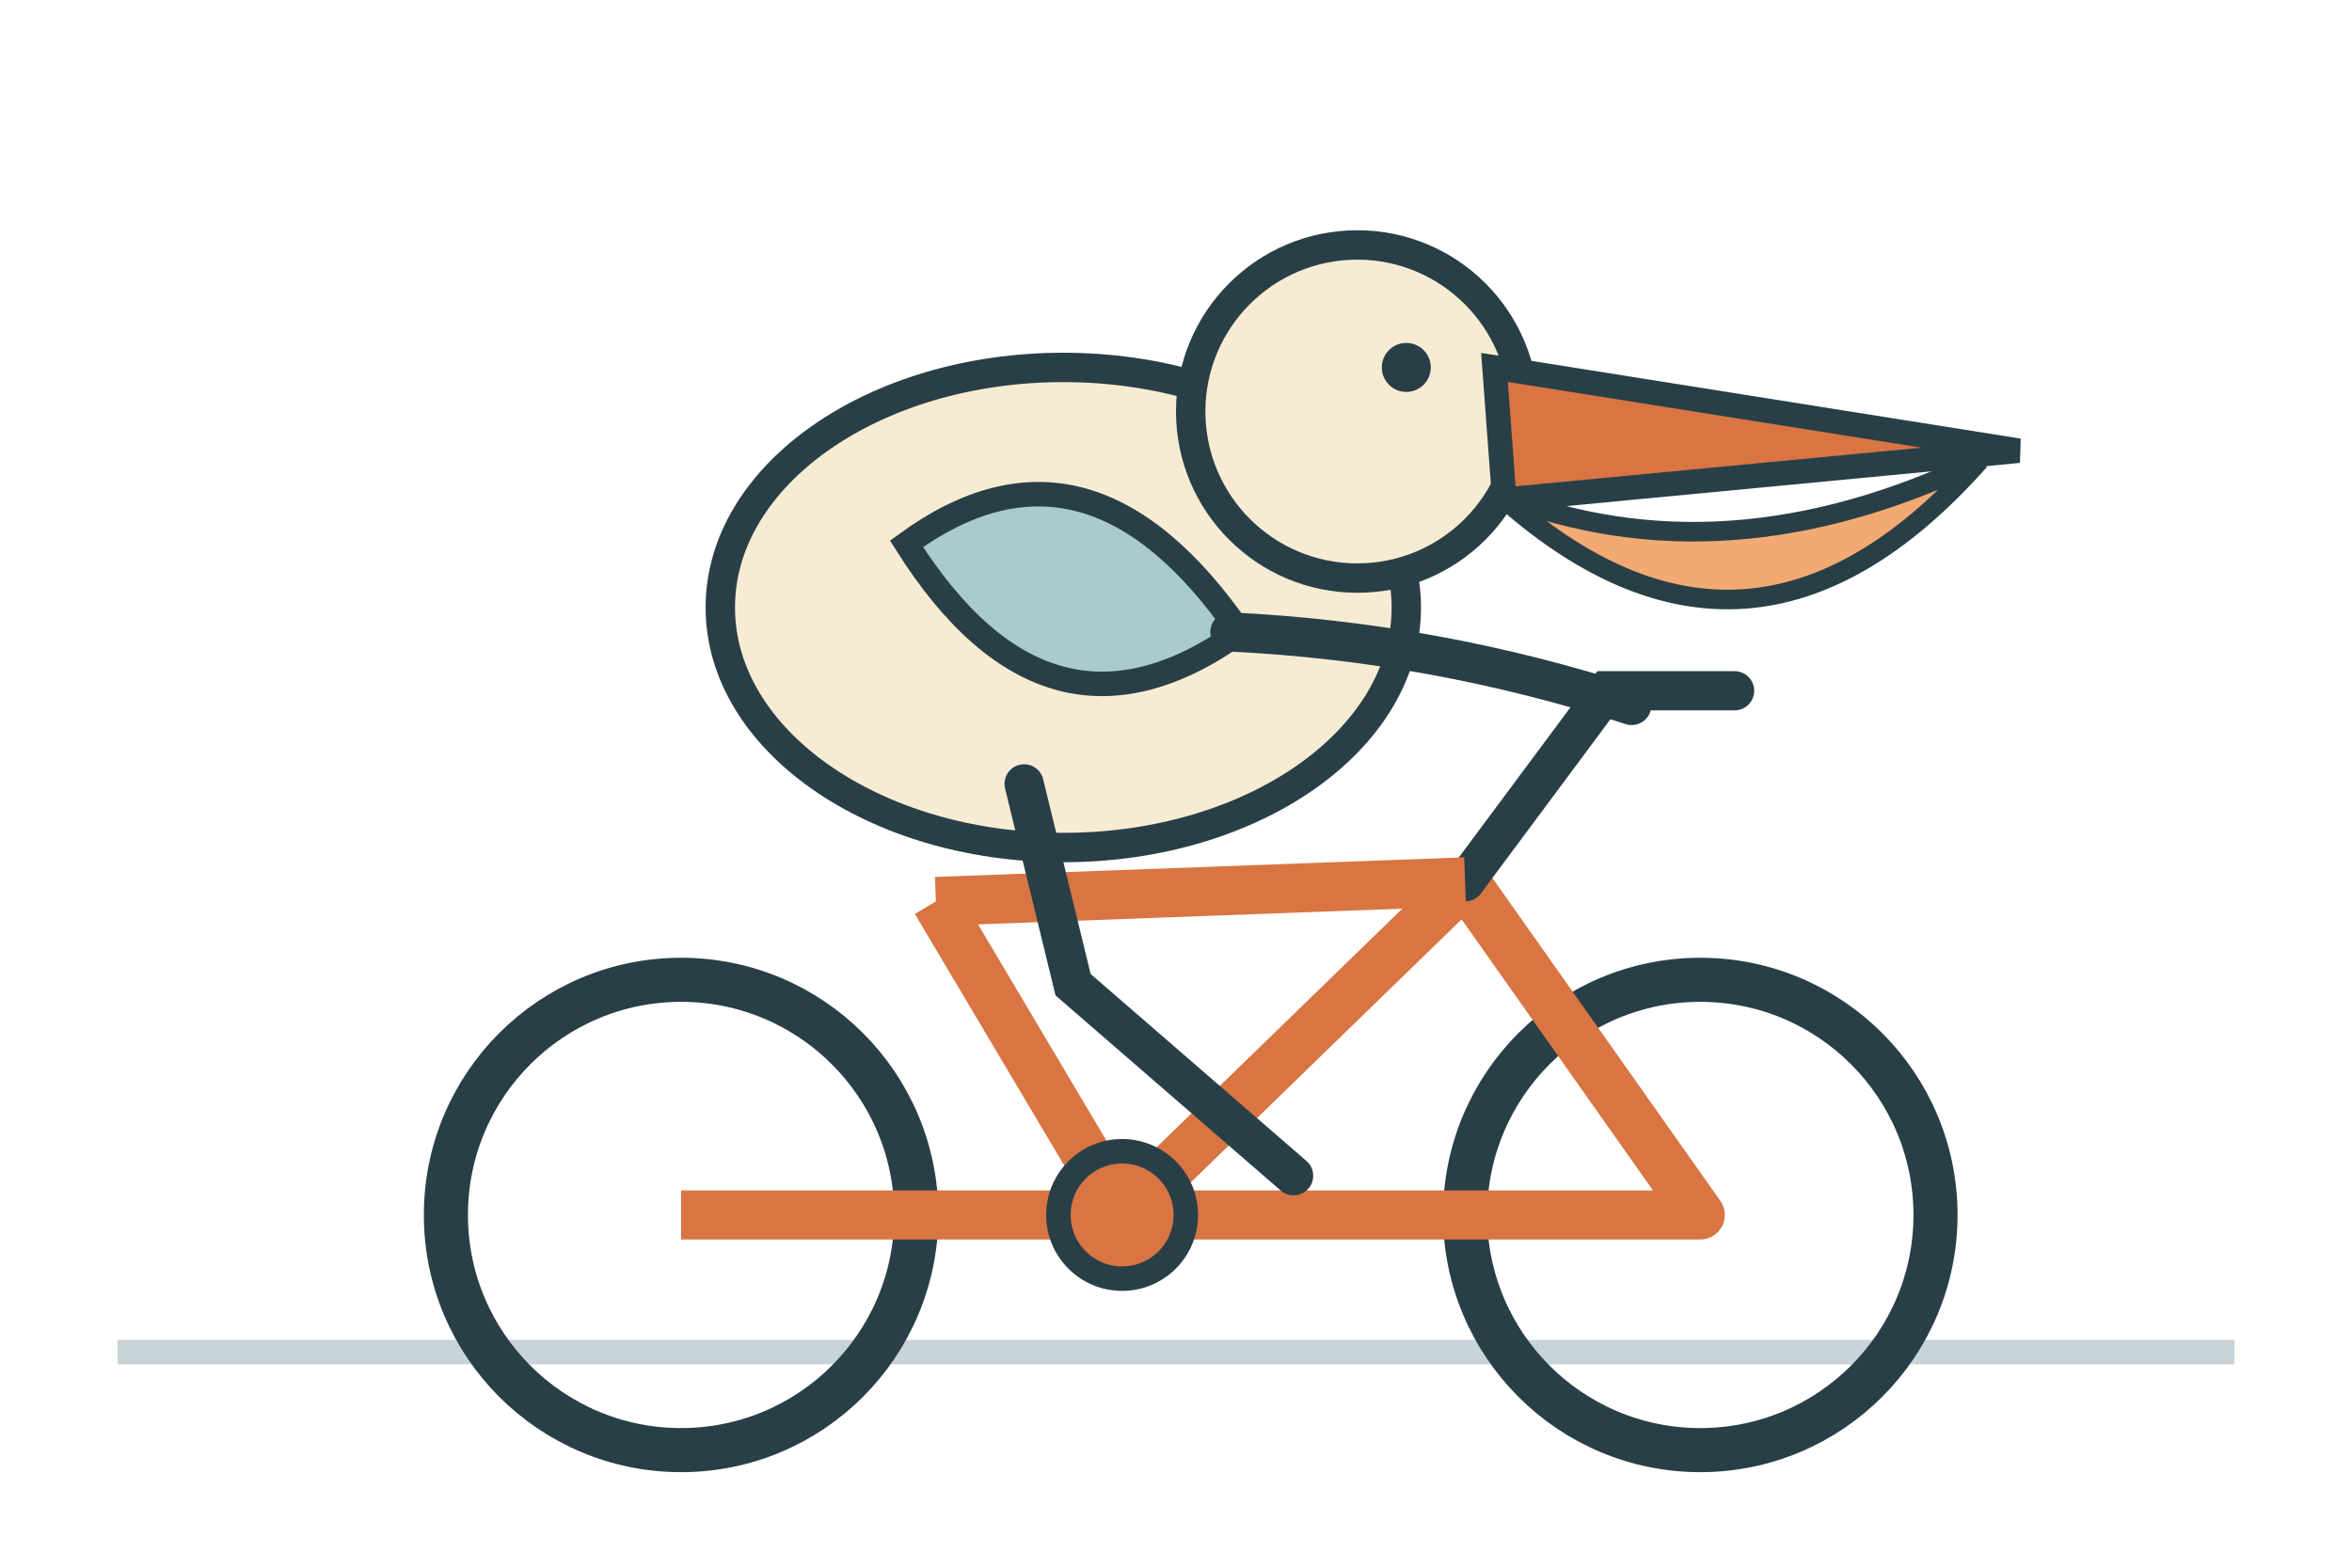
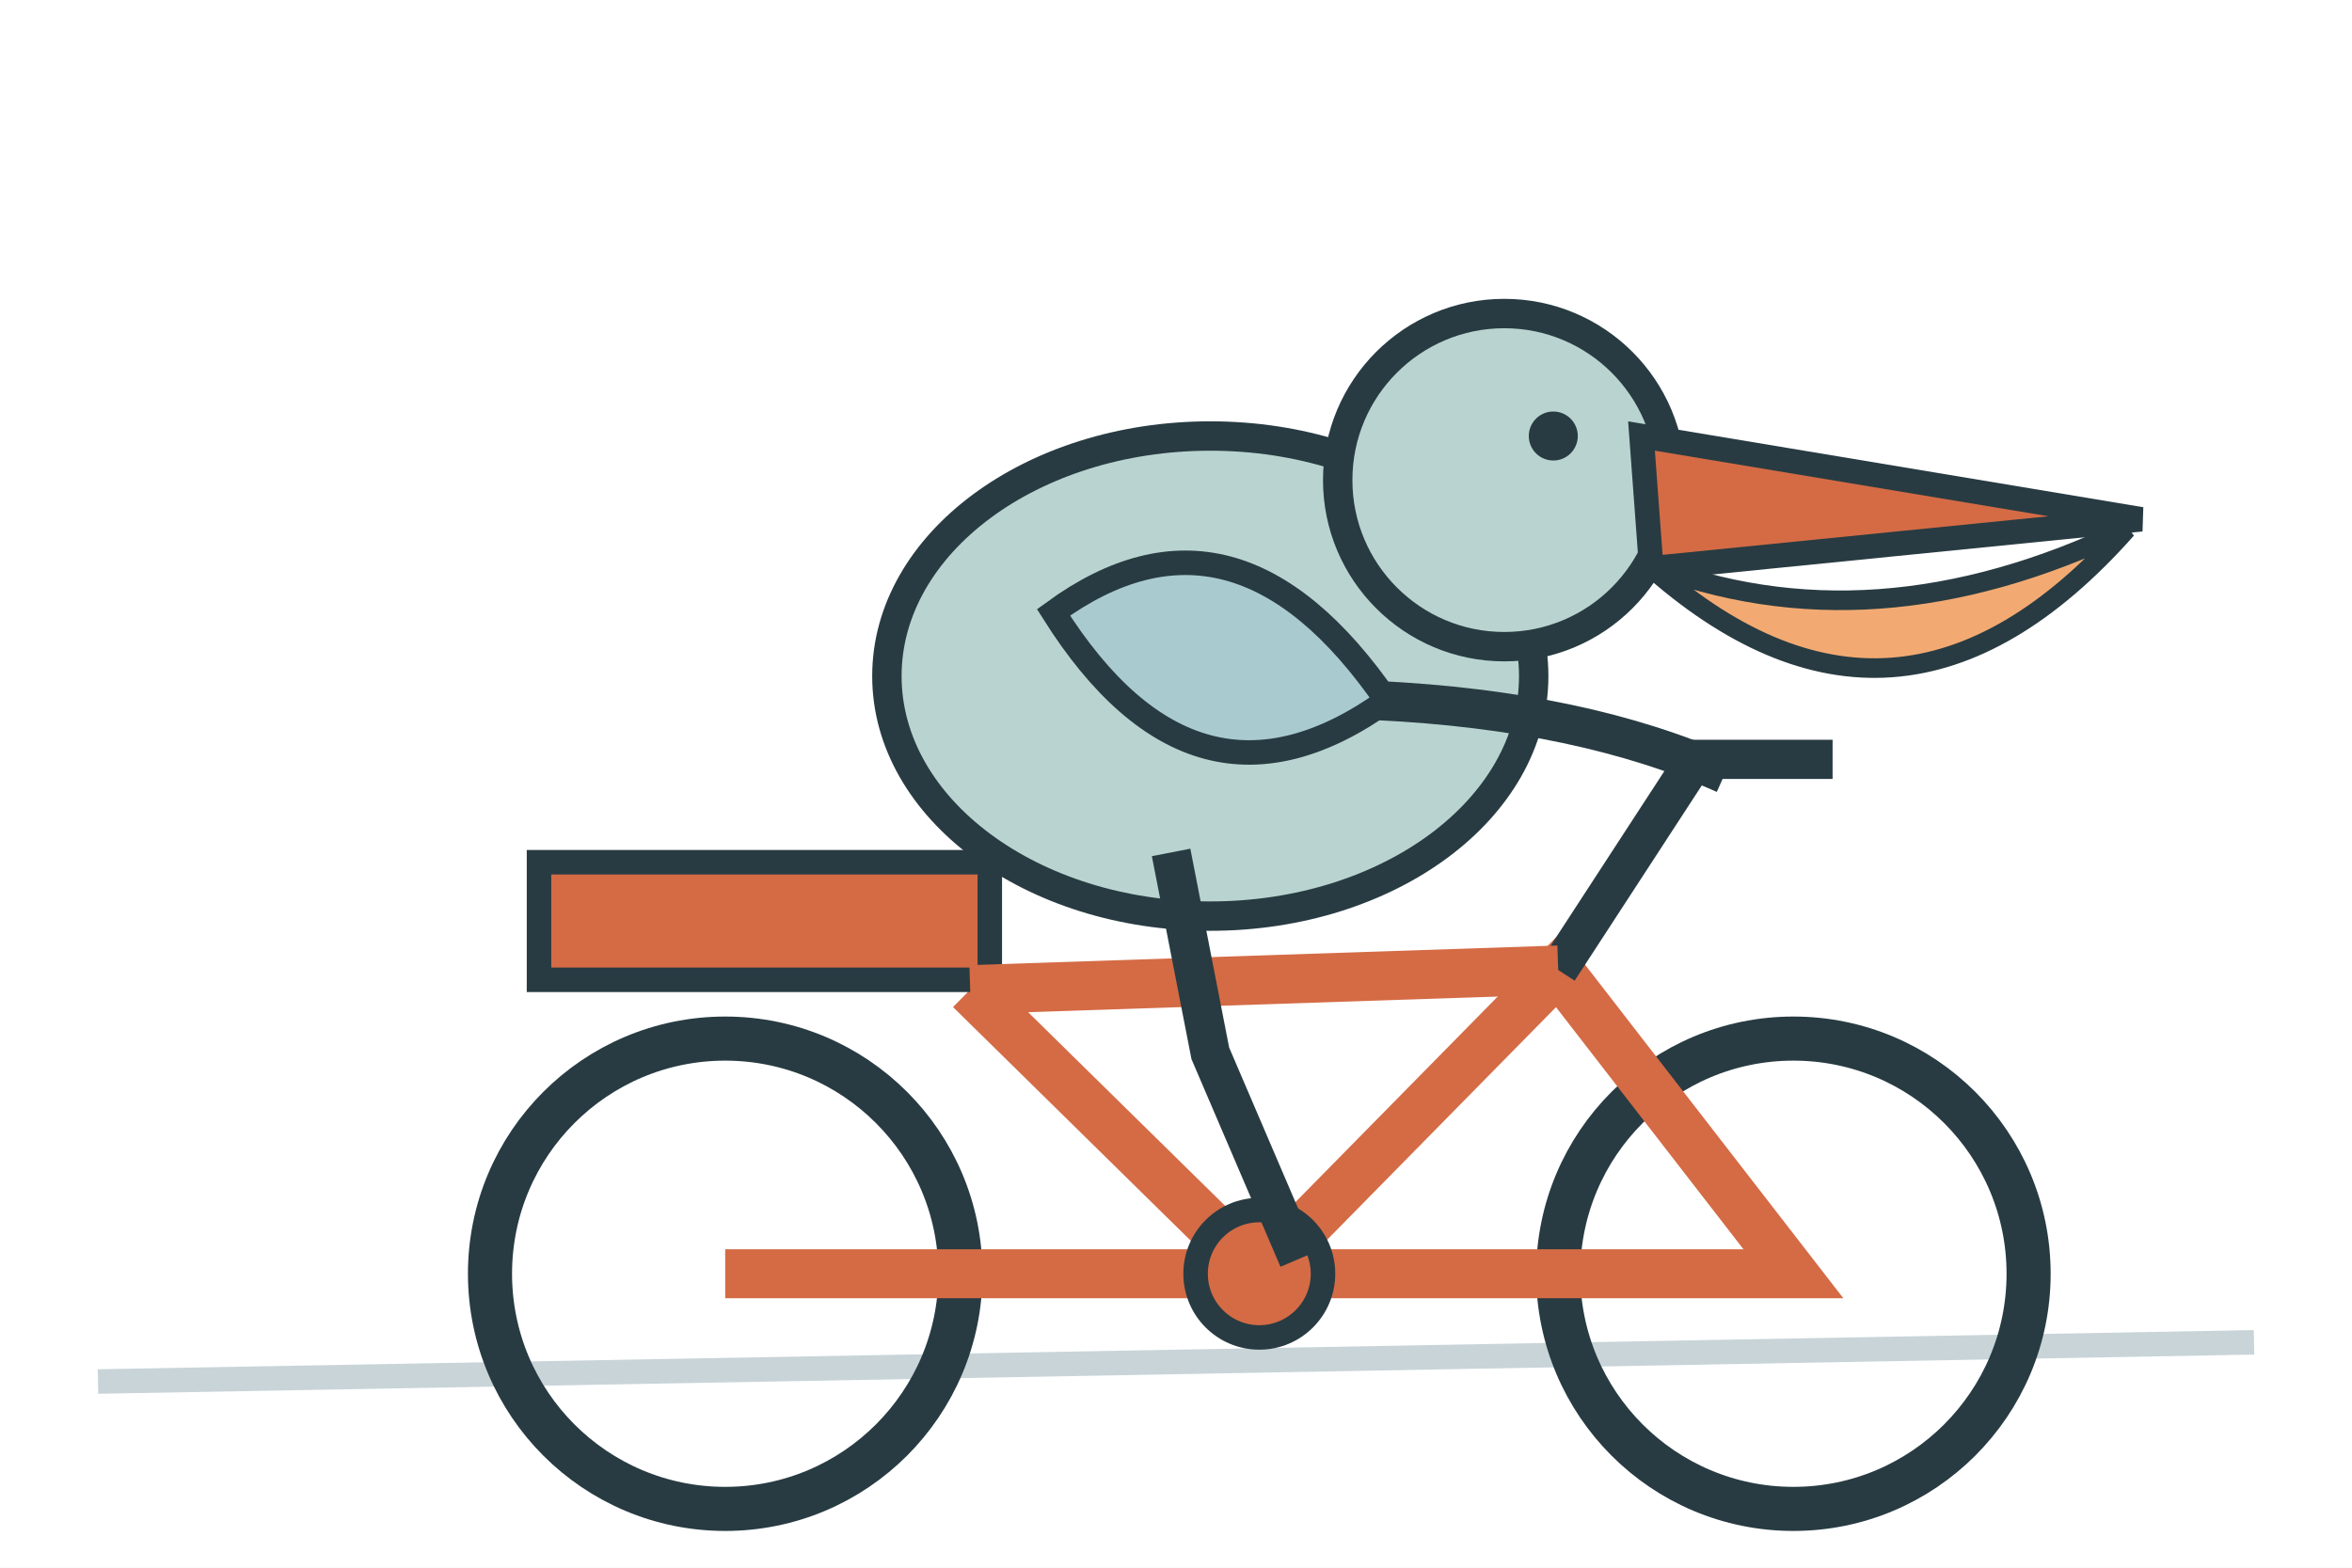
<svg xmlns="http://www.w3.org/2000/svg" width="480" height="320" viewBox="0 0 480 320">
  <rect width="480" height="320" fill="#ffffff" />
-   <path d="M24 276 H456" stroke="#c8d4d8" stroke-width="5" />
-   <circle data-role="front-wheel" cx="347" cy="248" r="48" fill="none" stroke="#293f48" stroke-width="9" />
-   <circle data-role="rear-wheel" cx="139" cy="248" r="48" fill="none" stroke="#293f48" stroke-width="9" />
-   <path data-role="frame" d="M139 248 L229 248 L299 180 L347 248 L229 248 L191 184" fill="none" stroke="#d87542" stroke-width="10" stroke-linejoin="round" />
-   <path data-role="handlebar" d="M299 180 L328 141 L354 141" fill="none" stroke="#293f48" stroke-width="8" stroke-linecap="round" />
-   <circle data-role="pedal" cx="229" cy="248" r="13" fill="#d87542" stroke="#293f48" stroke-width="5" />
-   <path data-role="frame-brace" d="M191 184 L299 180" stroke="#d87542" stroke-width="10" />
-   <ellipse data-role="animal body pelican" cx="217" cy="124" rx="70" ry="49" fill="#f7ecd3" stroke="#293f48" stroke-width="6" />
-   <circle data-role="animal head" cx="277" cy="84" r="34" fill="#f7ecd3" stroke="#293f48" stroke-width="6" />
-   <path data-role="bill" d="M305 75 L412 92 L307 102 Z" fill="#d87542" stroke="#293f48" stroke-width="5" />
-   <circle data-role="eye" cx="287" cy="75" r="5" fill="#293f48" />
-   <path data-role="gular pouch" d="M306 101 Q357 147 404 94 Q352 119 306 101 Z" fill="#f2aa72" stroke="#293f48" stroke-width="4" />
-   <path data-role="wing" d="M185 111 Q222 84 253 129 Q214 157 185 111 Z" fill="#a9cbd0" stroke="#293f48" stroke-width="5" />
-   <path data-role="foot pedal contact" d="M209 160 L219 201 L264 240" fill="none" stroke="#293f48" stroke-width="8" stroke-linecap="round" />
-   <path data-role="riding grip contact" d="M251 129 Q293 131 333 144" fill="none" stroke="#293f48" stroke-width="8" stroke-linecap="round" />
+   <path data-role="ground" d="M20 282 L460 274" stroke="#c8d4d8" stroke-width="5" />
+   <circle data-role="front-wheel" cx="366" cy="260" r="48" fill="none" stroke="#283b42" stroke-width="9" />
+   <circle data-role="rear-wheel" cx="148" cy="260" r="48" fill="none" stroke="#283b42" stroke-width="9" />
+   <path data-role="frame" d="M148 260 L257 260 L318 198 L366 260 L257 260 L198 202" fill="none" stroke="#d46b45" stroke-width="10" />
+   <path data-role="handlebar" d="M318 198 L346 155 L374 155" fill="none" stroke="#283b42" stroke-width="8" />
+   <circle data-role="pedal" cx="257" cy="260" r="13" fill="#d46b45" stroke="#283b42" stroke-width="5" />
+   <rect data-role="cargo-platform" x="110" y="176" width="92" height="24" fill="#d46b45" stroke="#283b42" stroke-width="5" />
+   <path data-role="frame-brace" d="M198 202 L318 198" stroke="#d46b45" stroke-width="10" />
+   <ellipse data-role="animal body pelican" cx="247" cy="138" rx="66" ry="49" fill="#b9d4d0" stroke="#283b42" stroke-width="6" />
+   <circle data-role="animal head" cx="307" cy="98" r="34" fill="#b9d4d0" stroke="#283b42" stroke-width="6" />
+   <path data-role="bill" d="M335 89 L437 106 L337 116 Z" fill="#d46b45" stroke="#283b42" stroke-width="5" />
+   <circle data-role="eye" cx="317" cy="89" r="5" fill="#283b42" />
+   <path data-role="gular pouch" d="M336 115 Q387 161 434 108 Q382 133 336 115 Z" fill="#f2aa72" stroke="#283b42" stroke-width="4" />
+   <path data-role="wing" d="M215 125 Q252 98 283 143 Q244 171 215 125 Z" fill="#a9cbd0" stroke="#283b42" stroke-width="5" />
+   <path data-role="foot pedal contact" d="M239 174 L247 215 L265 257" fill="none" stroke="#283b42" stroke-width="8" />
+   <path data-role="riding grip contact" d="M281 143 Q323 145 352 158" fill="none" stroke="#283b42" stroke-width="8" />
</svg>
